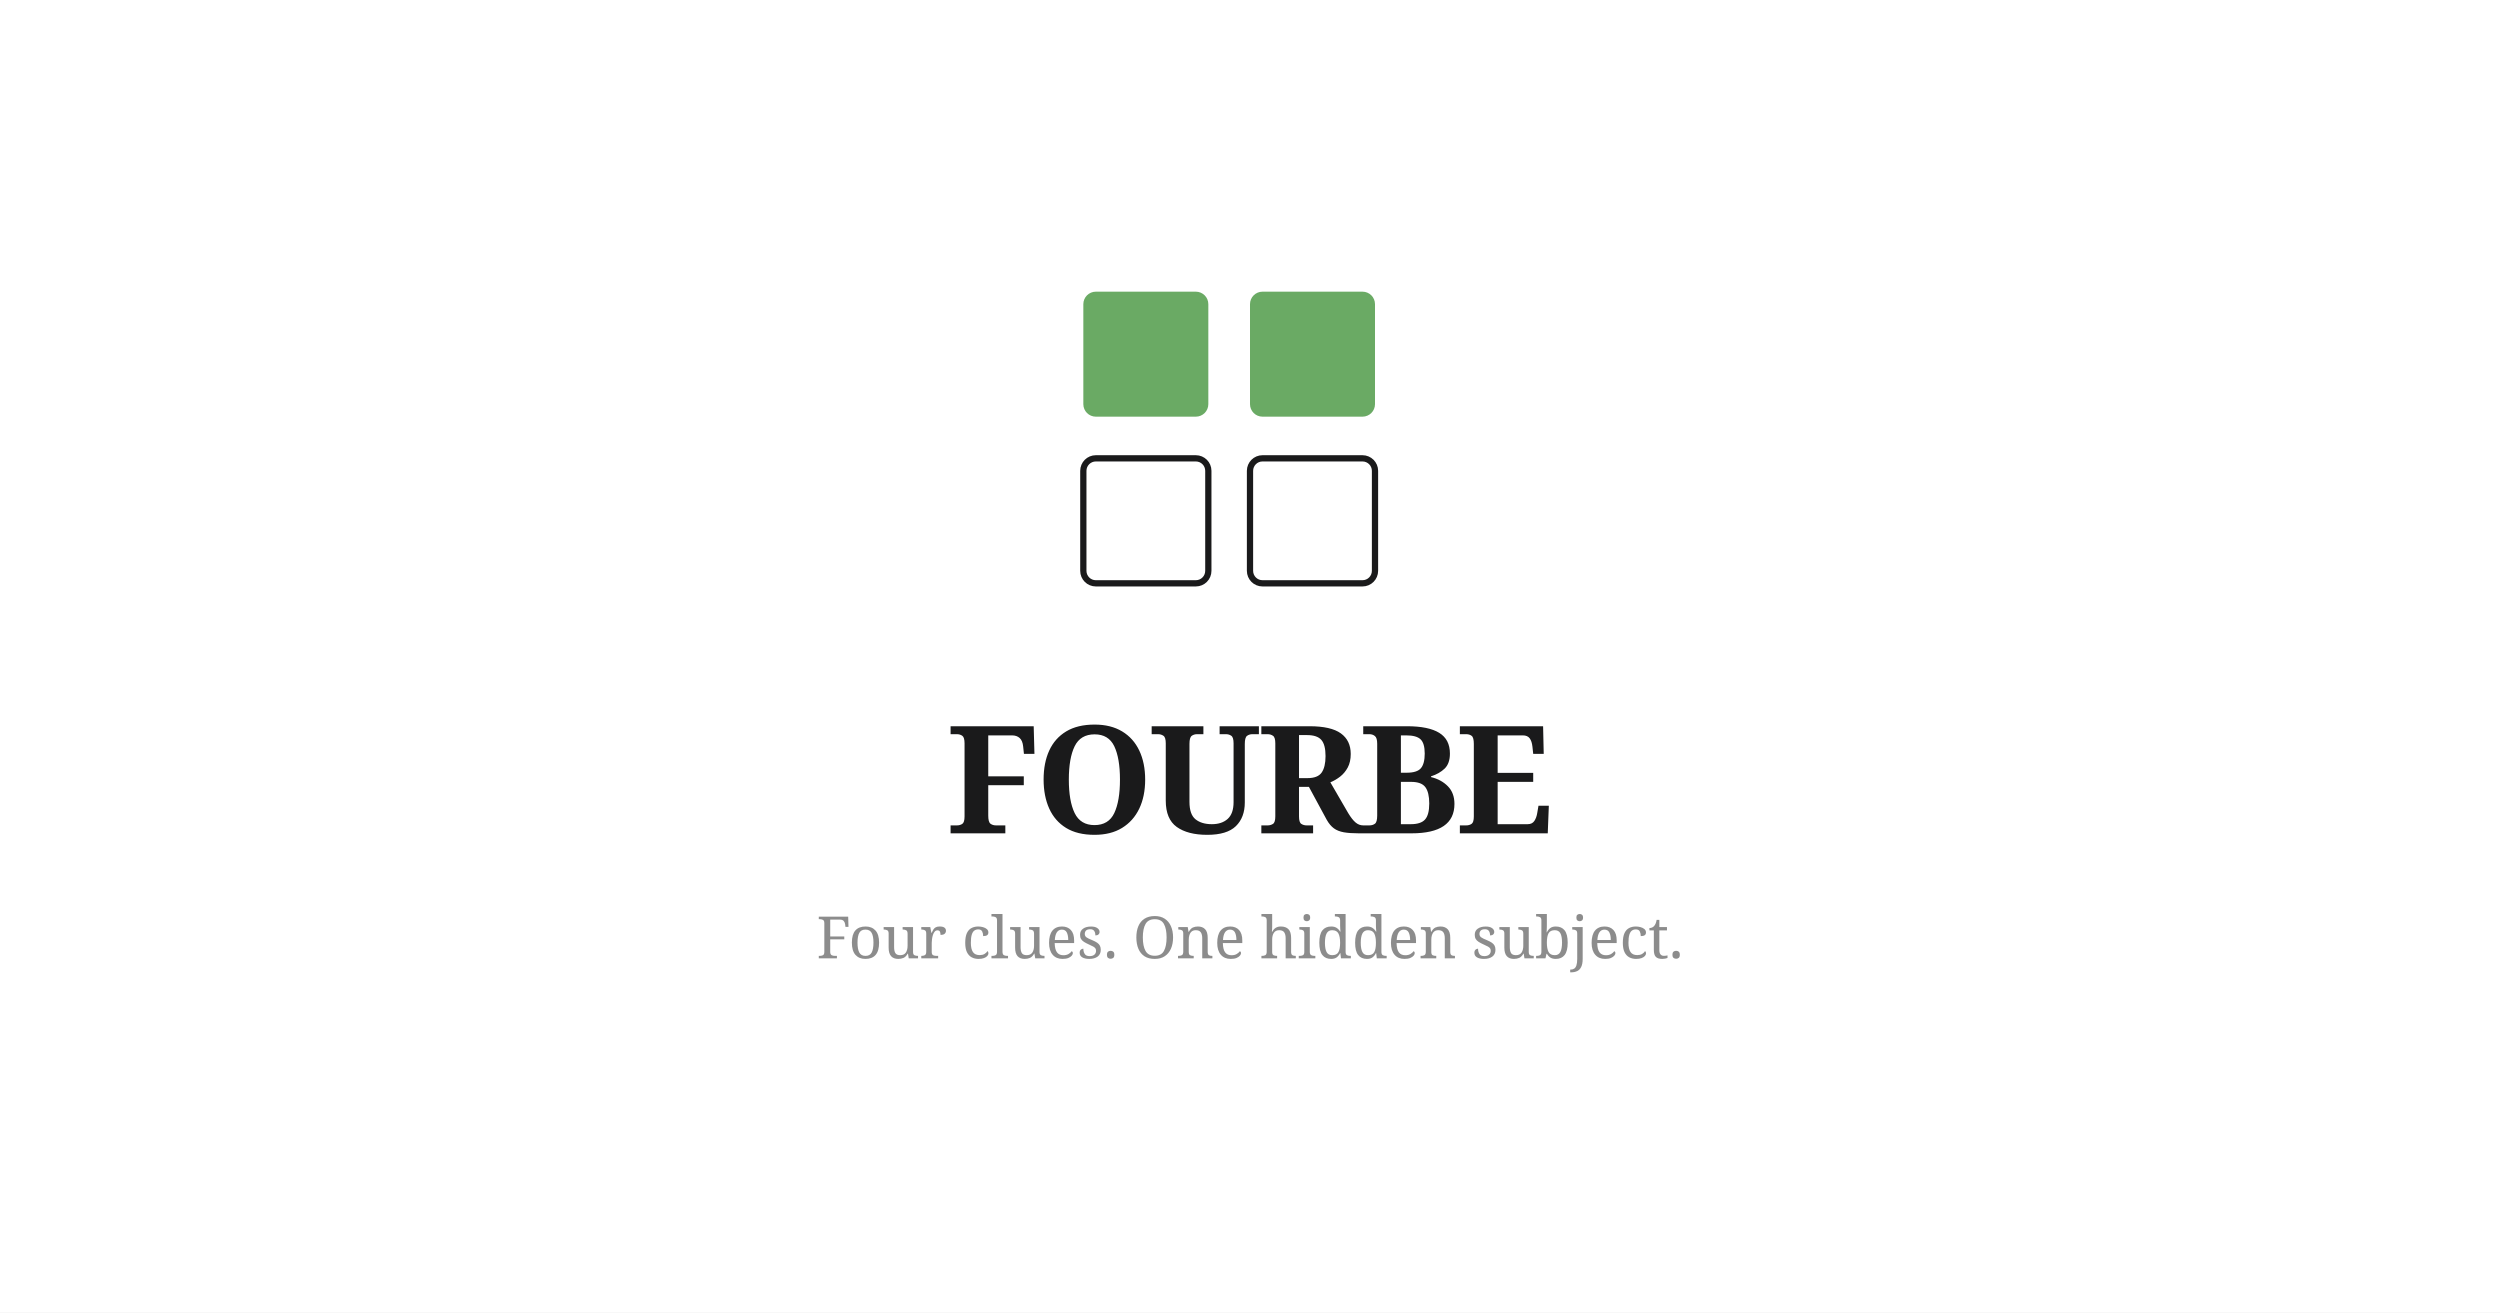
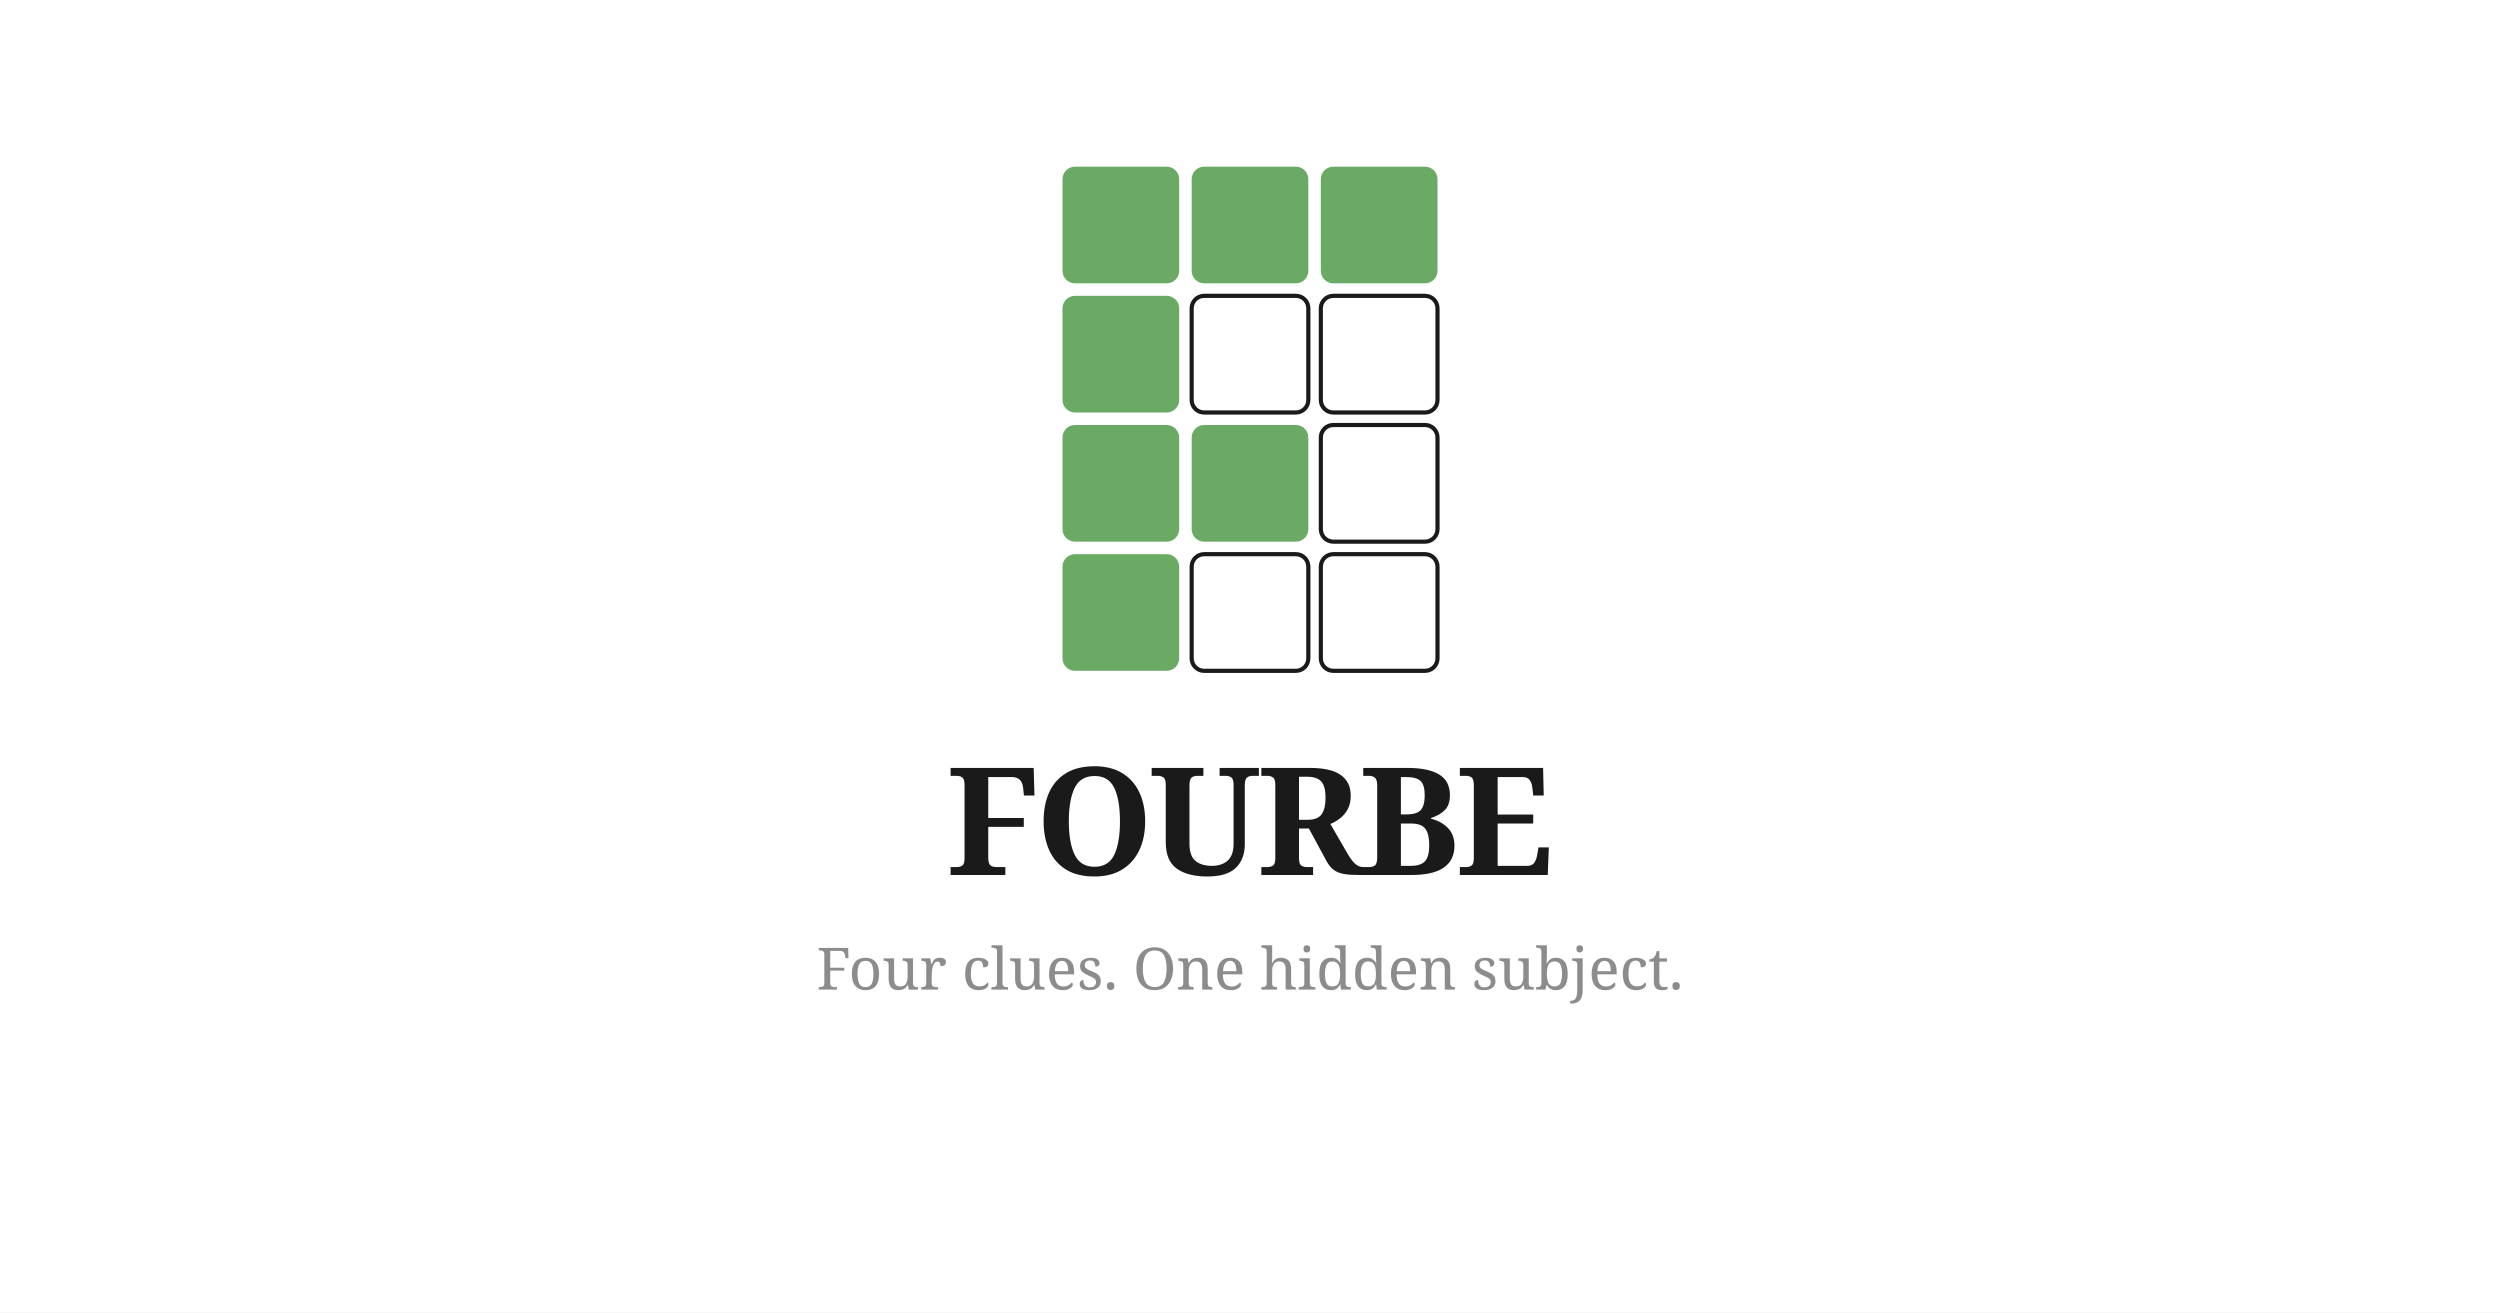
<svg xmlns="http://www.w3.org/2000/svg" viewBox="0 0 1200 630" width="1200" height="630">
  <rect width="1200" height="630" fill="#ffffff" />
-   <g transform="translate(520, 140)">
-     <rect x="0" y="0" width="60" height="60" rx="6" fill="#6aaa64" />
-     <rect x="80" y="0" width="60" height="60" rx="6" fill="#6aaa64" />
-     <rect x="0" y="80" width="60" height="60" rx="6" fill="none" stroke="#1a1a1b" stroke-width="3" />
-     <rect x="80" y="80" width="60" height="60" rx="6" fill="none" stroke="#1a1a1b" stroke-width="3" />
+   <g transform="translate(510, 80)">
+     <rect x="0" y="0" width="56" height="56" rx="6" fill="#6aaa64" />
+     <rect x="62" y="0" width="56" height="56" rx="6" fill="#6aaa64" />
+     <rect x="124" y="0" width="56" height="56" rx="6" fill="#6aaa64" />
+     <rect x="0" y="62" width="56" height="56" rx="6" fill="#6aaa64" />
+     <rect x="62" y="62" width="56" height="56" rx="6" fill="none" stroke="#1a1a1b" stroke-width="2" />
+     <rect x="124" y="62" width="56" height="56" rx="6" fill="none" stroke="#1a1a1b" stroke-width="2" />
+     <rect x="0" y="124" width="56" height="56" rx="6" fill="#6aaa64" />
+     <rect x="62" y="124" width="56" height="56" rx="6" fill="#6aaa64" />
+     <rect x="124" y="124" width="56" height="56" rx="6" fill="none" stroke="#1a1a1b" stroke-width="2" />
+     <rect x="0" y="186" width="56" height="56" rx="6" fill="#6aaa64" />
+     <rect x="62" y="186" width="56" height="56" rx="6" fill="none" stroke="#1a1a1b" stroke-width="2" />
+     <rect x="124" y="186" width="56" height="56" rx="6" fill="none" stroke="#1a1a1b" stroke-width="2" />
  </g>
-   <text x="600" y="400" font-family="Georgia, 'Playfair Display', serif" font-weight="800" font-size="72" fill="#1a1a1b" text-anchor="middle" letter-spacing="-2">FOURBE</text>
-   <text x="600" y="460" font-family="Georgia, serif" font-size="28" fill="#1a1a1b" fill-opacity="0.5" text-anchor="middle">Four clues. One hidden subject.</text>
+   <text x="600" y="420" font-family="'Playfair Display', Georgia, serif" font-weight="800" font-size="72" fill="#1a1a1b" text-anchor="middle" letter-spacing="-2">FOURBE</text>
+   <text x="600" y="475" font-family="Georgia, serif" font-size="28" fill="#1a1a1b" fill-opacity="0.5" text-anchor="middle">Four clues. One hidden subject.</text>
</svg>
